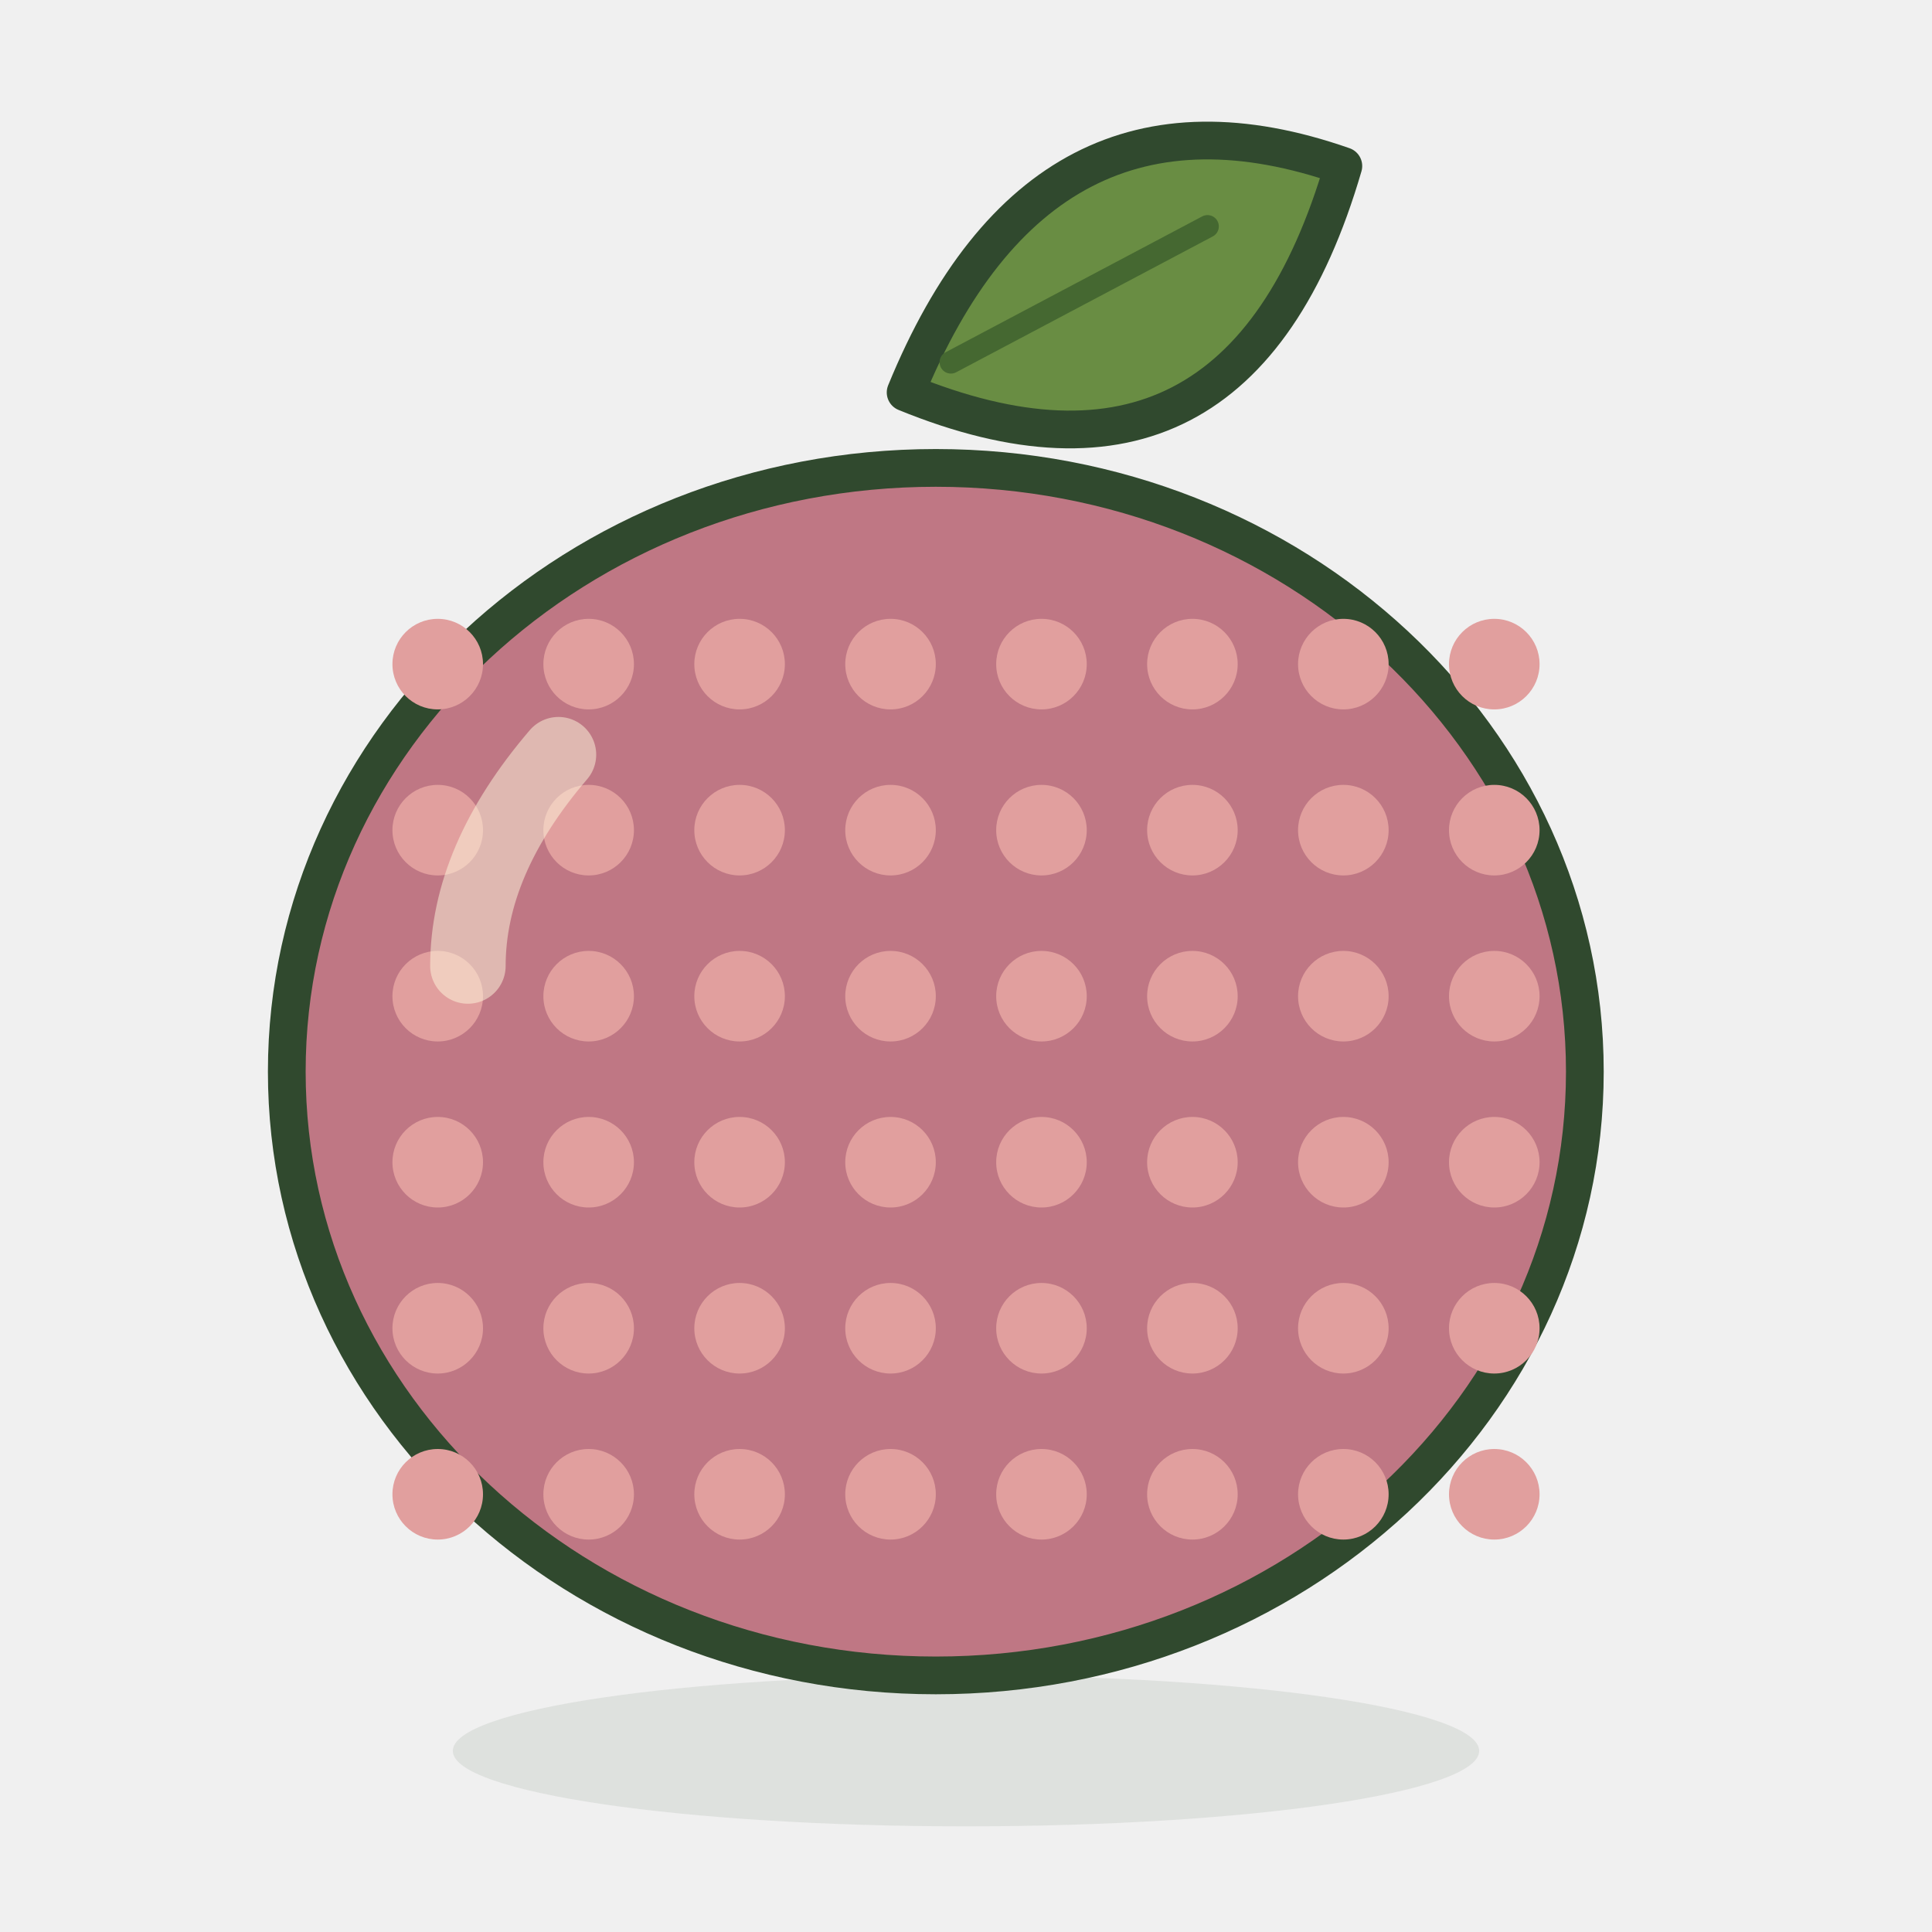
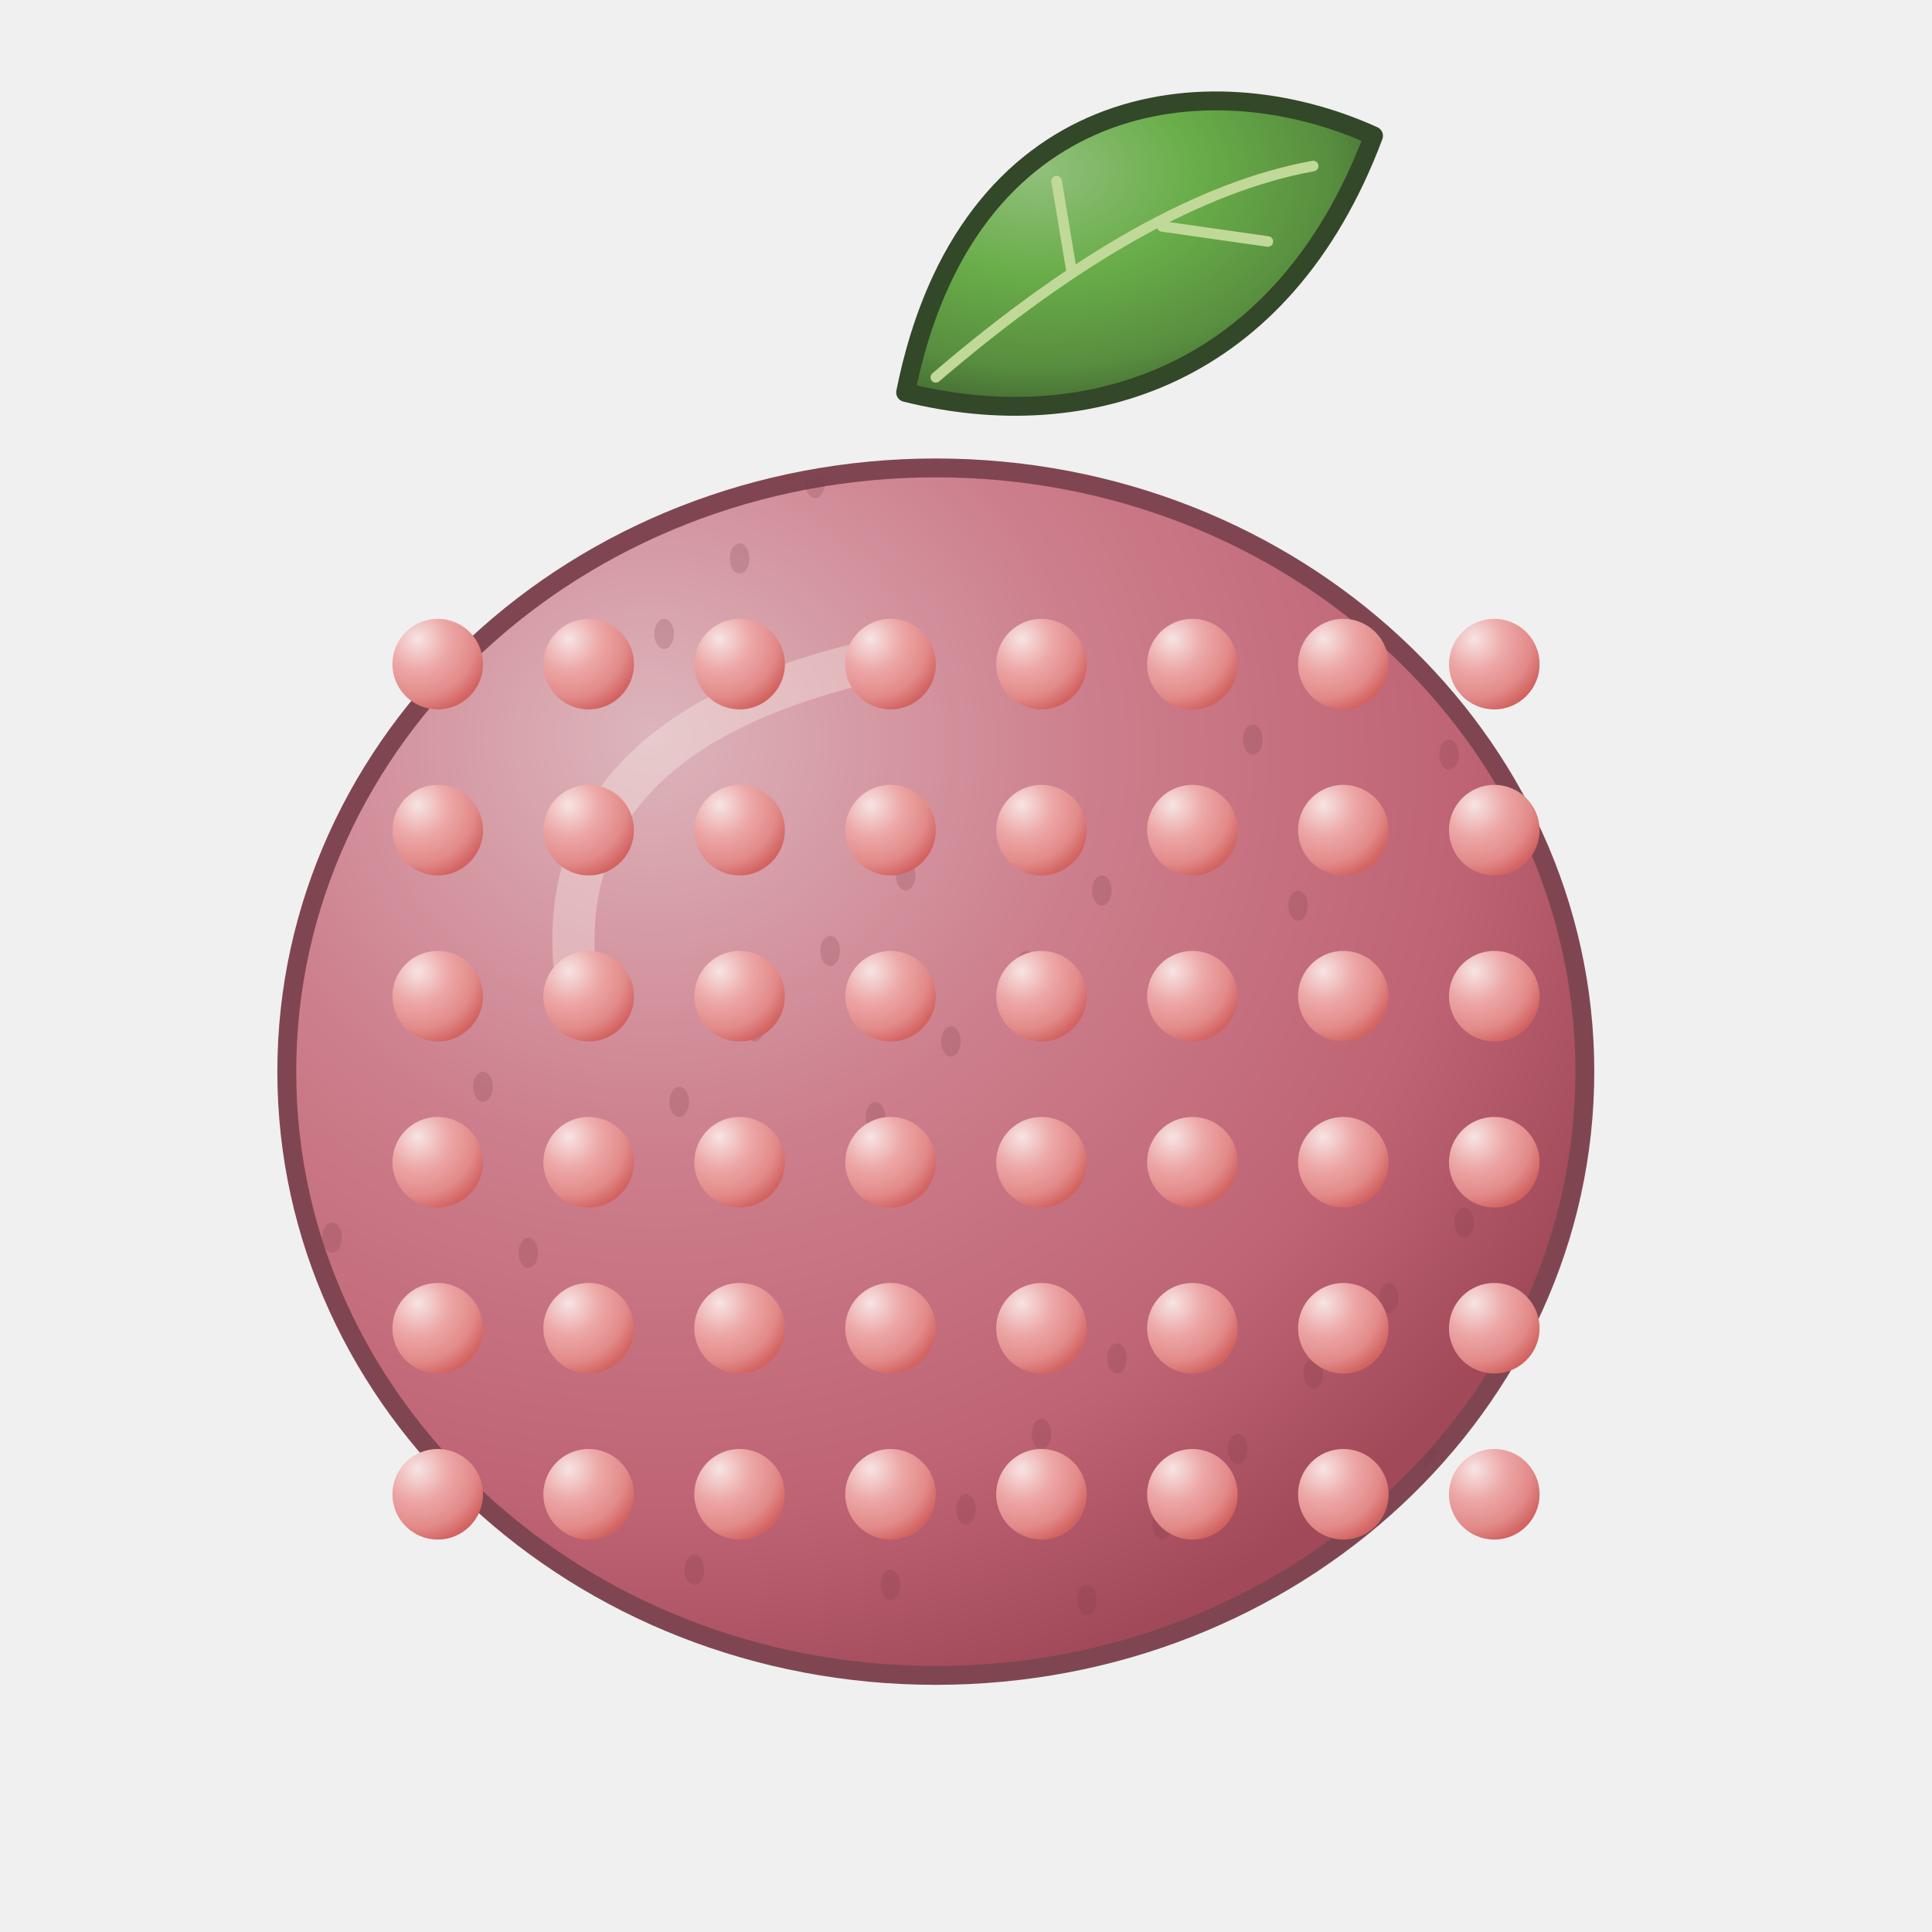
- <svg xmlns="http://www.w3.org/2000/svg" width="128" height="128" viewBox="0 0 128 128">
-   <ellipse cx="64" cy="116" rx="34" ry="5" fill="#30492e" opacity=".09" />
-   <ellipse cx="62" cy="71" rx="43" ry="40" fill="#bf7784" stroke="#30492e" stroke-width="2.5" />
-   <ellipse cx="29" cy="44" rx="3" ry="3" fill="#e19f9e" stroke="none" stroke-width="2.5" />
-   <ellipse cx="29" cy="55" rx="3" ry="3" fill="#e19f9e" stroke="none" stroke-width="2.5" />
-   <ellipse cx="29" cy="66" rx="3" ry="3" fill="#e19f9e" stroke="none" stroke-width="2.5" />
-   <ellipse cx="29" cy="77" rx="3" ry="3" fill="#e19f9e" stroke="none" stroke-width="2.5" />
-   <ellipse cx="29" cy="88" rx="3" ry="3" fill="#e19f9e" stroke="none" stroke-width="2.5" />
-   <ellipse cx="29" cy="99" rx="3" ry="3" fill="#e19f9e" stroke="none" stroke-width="2.5" />
-   <ellipse cx="39" cy="44" rx="3" ry="3" fill="#e19f9e" stroke="none" stroke-width="2.5" />
-   <ellipse cx="39" cy="55" rx="3" ry="3" fill="#e19f9e" stroke="none" stroke-width="2.5" />
-   <ellipse cx="39" cy="66" rx="3" ry="3" fill="#e19f9e" stroke="none" stroke-width="2.5" />
-   <ellipse cx="39" cy="77" rx="3" ry="3" fill="#e19f9e" stroke="none" stroke-width="2.5" />
-   <ellipse cx="39" cy="88" rx="3" ry="3" fill="#e19f9e" stroke="none" stroke-width="2.5" />
-   <ellipse cx="39" cy="99" rx="3" ry="3" fill="#e19f9e" stroke="none" stroke-width="2.5" />
-   <ellipse cx="49" cy="44" rx="3" ry="3" fill="#e19f9e" stroke="none" stroke-width="2.5" />
-   <ellipse cx="49" cy="55" rx="3" ry="3" fill="#e19f9e" stroke="none" stroke-width="2.5" />
-   <ellipse cx="49" cy="66" rx="3" ry="3" fill="#e19f9e" stroke="none" stroke-width="2.5" />
-   <ellipse cx="49" cy="77" rx="3" ry="3" fill="#e19f9e" stroke="none" stroke-width="2.5" />
-   <ellipse cx="49" cy="88" rx="3" ry="3" fill="#e19f9e" stroke="none" stroke-width="2.5" />
-   <ellipse cx="49" cy="99" rx="3" ry="3" fill="#e19f9e" stroke="none" stroke-width="2.5" />
-   <ellipse cx="59" cy="44" rx="3" ry="3" fill="#e19f9e" stroke="none" stroke-width="2.5" />
-   <ellipse cx="59" cy="55" rx="3" ry="3" fill="#e19f9e" stroke="none" stroke-width="2.5" />
-   <ellipse cx="59" cy="66" rx="3" ry="3" fill="#e19f9e" stroke="none" stroke-width="2.5" />
-   <ellipse cx="59" cy="77" rx="3" ry="3" fill="#e19f9e" stroke="none" stroke-width="2.5" />
-   <ellipse cx="59" cy="88" rx="3" ry="3" fill="#e19f9e" stroke="none" stroke-width="2.5" />
-   <ellipse cx="59" cy="99" rx="3" ry="3" fill="#e19f9e" stroke="none" stroke-width="2.5" />
-   <ellipse cx="69" cy="44" rx="3" ry="3" fill="#e19f9e" stroke="none" stroke-width="2.5" />
-   <ellipse cx="69" cy="55" rx="3" ry="3" fill="#e19f9e" stroke="none" stroke-width="2.5" />
-   <ellipse cx="69" cy="66" rx="3" ry="3" fill="#e19f9e" stroke="none" stroke-width="2.5" />
-   <ellipse cx="69" cy="77" rx="3" ry="3" fill="#e19f9e" stroke="none" stroke-width="2.5" />
-   <ellipse cx="69" cy="88" rx="3" ry="3" fill="#e19f9e" stroke="none" stroke-width="2.5" />
-   <ellipse cx="69" cy="99" rx="3" ry="3" fill="#e19f9e" stroke="none" stroke-width="2.5" />
-   <ellipse cx="79" cy="44" rx="3" ry="3" fill="#e19f9e" stroke="none" stroke-width="2.5" />
-   <ellipse cx="79" cy="55" rx="3" ry="3" fill="#e19f9e" stroke="none" stroke-width="2.5" />
-   <ellipse cx="79" cy="66" rx="3" ry="3" fill="#e19f9e" stroke="none" stroke-width="2.5" />
-   <ellipse cx="79" cy="77" rx="3" ry="3" fill="#e19f9e" stroke="none" stroke-width="2.5" />
-   <ellipse cx="79" cy="88" rx="3" ry="3" fill="#e19f9e" stroke="none" stroke-width="2.5" />
-   <ellipse cx="79" cy="99" rx="3" ry="3" fill="#e19f9e" stroke="none" stroke-width="2.5" />
-   <ellipse cx="89" cy="44" rx="3" ry="3" fill="#e19f9e" stroke="none" stroke-width="2.5" />
-   <ellipse cx="89" cy="55" rx="3" ry="3" fill="#e19f9e" stroke="none" stroke-width="2.5" />
-   <ellipse cx="89" cy="66" rx="3" ry="3" fill="#e19f9e" stroke="none" stroke-width="2.5" />
-   <ellipse cx="89" cy="77" rx="3" ry="3" fill="#e19f9e" stroke="none" stroke-width="2.5" />
-   <ellipse cx="89" cy="88" rx="3" ry="3" fill="#e19f9e" stroke="none" stroke-width="2.5" />
-   <ellipse cx="89" cy="99" rx="3" ry="3" fill="#e19f9e" stroke="none" stroke-width="2.5" />
-   <ellipse cx="99" cy="44" rx="3" ry="3" fill="#e19f9e" stroke="none" stroke-width="2.5" />
-   <ellipse cx="99" cy="55" rx="3" ry="3" fill="#e19f9e" stroke="none" stroke-width="2.5" />
-   <ellipse cx="99" cy="66" rx="3" ry="3" fill="#e19f9e" stroke="none" stroke-width="2.5" />
-   <ellipse cx="99" cy="77" rx="3" ry="3" fill="#e19f9e" stroke="none" stroke-width="2.5" />
-   <ellipse cx="99" cy="88" rx="3" ry="3" fill="#e19f9e" stroke="none" stroke-width="2.5" />
-   <ellipse cx="99" cy="99" rx="3" ry="3" fill="#e19f9e" stroke="none" stroke-width="2.5" />
-   <path d="M60 26q9 -22 29 -15q-7 24 -29 15" fill="#698d43" stroke="#30492e" stroke-width="2.5" stroke-linejoin="round" stroke-linecap="round" />
-   <path d="M63 24l17 -9" fill="none" stroke="#456831" stroke-width="1.5" stroke-linejoin="round" stroke-linecap="round" />
-   <path d="M37 50q-6 7 -6 14" fill="none" stroke="#fff9dd" stroke-width="5" stroke-linecap="round" opacity=".5" />
+ <svg xmlns="http://www.w3.org/2000/svg" width="256" height="256" viewBox="0 0 128 128">
+   <defs>
+     <radialGradient id="f0" cx="29%" cy="25%" r="80%" fx="28%" fy="22%">
+       <stop offset="0%" stop-color="#ddb5bc" />
+       <stop offset="42%" stop-color="#cd7e8c" />
+       <stop offset="78%" stop-color="#be6374" />
+       <stop offset="100%" stop-color="#a14959" />
+     </radialGradient>
+     <clipPath id="skin">
+       <ellipse cx="62" cy="71" rx="43" ry="40" fill="#fff" stroke="none" stroke-width="1.25" />
+     </clipPath>
+     <radialGradient id="f1" cx="29%" cy="25%" r="80%" fx="28%" fy="22%">
+       <stop offset="0%" stop-color="#f7e4e4" />
+       <stop offset="42%" stop-color="#eca8a7" />
+       <stop offset="78%" stop-color="#e28a89" />
+       <stop offset="100%" stop-color="#d26361" />
+     </radialGradient>
+     <radialGradient id="f2" cx="29%" cy="25%" r="80%" fx="28%" fy="22%">
+       <stop offset="0%" stop-color="#f7e4e4" />
+       <stop offset="42%" stop-color="#eca8a7" />
+       <stop offset="78%" stop-color="#e28a89" />
+       <stop offset="100%" stop-color="#d26361" />
+     </radialGradient>
+     <radialGradient id="f3" cx="29%" cy="25%" r="80%" fx="28%" fy="22%">
+       <stop offset="0%" stop-color="#f7e4e4" />
+       <stop offset="42%" stop-color="#eca8a7" />
+       <stop offset="78%" stop-color="#e28a89" />
+       <stop offset="100%" stop-color="#d26361" />
+     </radialGradient>
+     <radialGradient id="f4" cx="29%" cy="25%" r="80%" fx="28%" fy="22%">
+       <stop offset="0%" stop-color="#f7e4e4" />
+       <stop offset="42%" stop-color="#eca8a7" />
+       <stop offset="78%" stop-color="#e28a89" />
+       <stop offset="100%" stop-color="#d26361" />
+     </radialGradient>
+     <radialGradient id="f5" cx="29%" cy="25%" r="80%" fx="28%" fy="22%">
+       <stop offset="0%" stop-color="#f7e4e4" />
+       <stop offset="42%" stop-color="#eca8a7" />
+       <stop offset="78%" stop-color="#e28a89" />
+       <stop offset="100%" stop-color="#d26361" />
+     </radialGradient>
+     <radialGradient id="f6" cx="29%" cy="25%" r="80%" fx="28%" fy="22%">
+       <stop offset="0%" stop-color="#f7e4e4" />
+       <stop offset="42%" stop-color="#eca8a7" />
+       <stop offset="78%" stop-color="#e28a89" />
+       <stop offset="100%" stop-color="#d26361" />
+     </radialGradient>
+     <radialGradient id="f7" cx="29%" cy="25%" r="80%" fx="28%" fy="22%">
+       <stop offset="0%" stop-color="#f7e4e4" />
+       <stop offset="42%" stop-color="#eca8a7" />
+       <stop offset="78%" stop-color="#e28a89" />
+       <stop offset="100%" stop-color="#d26361" />
+     </radialGradient>
+     <radialGradient id="f8" cx="29%" cy="25%" r="80%" fx="28%" fy="22%">
+       <stop offset="0%" stop-color="#f7e4e4" />
+       <stop offset="42%" stop-color="#eca8a7" />
+       <stop offset="78%" stop-color="#e28a89" />
+       <stop offset="100%" stop-color="#d26361" />
+     </radialGradient>
+     <radialGradient id="f9" cx="29%" cy="25%" r="80%" fx="28%" fy="22%">
+       <stop offset="0%" stop-color="#f7e4e4" />
+       <stop offset="42%" stop-color="#eca8a7" />
+       <stop offset="78%" stop-color="#e28a89" />
+       <stop offset="100%" stop-color="#d26361" />
+     </radialGradient>
+     <radialGradient id="f10" cx="29%" cy="25%" r="80%" fx="28%" fy="22%">
+       <stop offset="0%" stop-color="#f7e4e4" />
+       <stop offset="42%" stop-color="#eca8a7" />
+       <stop offset="78%" stop-color="#e28a89" />
+       <stop offset="100%" stop-color="#d26361" />
+     </radialGradient>
+     <radialGradient id="f11" cx="29%" cy="25%" r="80%" fx="28%" fy="22%">
+       <stop offset="0%" stop-color="#f7e4e4" />
+       <stop offset="42%" stop-color="#eca8a7" />
+       <stop offset="78%" stop-color="#e28a89" />
+       <stop offset="100%" stop-color="#d26361" />
+     </radialGradient>
+     <radialGradient id="f12" cx="29%" cy="25%" r="80%" fx="28%" fy="22%">
+       <stop offset="0%" stop-color="#f7e4e4" />
+       <stop offset="42%" stop-color="#eca8a7" />
+       <stop offset="78%" stop-color="#e28a89" />
+       <stop offset="100%" stop-color="#d26361" />
+     </radialGradient>
+     <radialGradient id="f13" cx="29%" cy="25%" r="80%" fx="28%" fy="22%">
+       <stop offset="0%" stop-color="#f7e4e4" />
+       <stop offset="42%" stop-color="#eca8a7" />
+       <stop offset="78%" stop-color="#e28a89" />
+       <stop offset="100%" stop-color="#d26361" />
+     </radialGradient>
+     <radialGradient id="f14" cx="29%" cy="25%" r="80%" fx="28%" fy="22%">
+       <stop offset="0%" stop-color="#f7e4e4" />
+       <stop offset="42%" stop-color="#eca8a7" />
+       <stop offset="78%" stop-color="#e28a89" />
+       <stop offset="100%" stop-color="#d26361" />
+     </radialGradient>
+     <radialGradient id="f15" cx="29%" cy="25%" r="80%" fx="28%" fy="22%">
+       <stop offset="0%" stop-color="#f7e4e4" />
+       <stop offset="42%" stop-color="#eca8a7" />
+       <stop offset="78%" stop-color="#e28a89" />
+       <stop offset="100%" stop-color="#d26361" />
+     </radialGradient>
+     <radialGradient id="f16" cx="29%" cy="25%" r="80%" fx="28%" fy="22%">
+       <stop offset="0%" stop-color="#f7e4e4" />
+       <stop offset="42%" stop-color="#eca8a7" />
+       <stop offset="78%" stop-color="#e28a89" />
+       <stop offset="100%" stop-color="#d26361" />
+     </radialGradient>
+     <radialGradient id="f17" cx="29%" cy="25%" r="80%" fx="28%" fy="22%">
+       <stop offset="0%" stop-color="#f7e4e4" />
+       <stop offset="42%" stop-color="#eca8a7" />
+       <stop offset="78%" stop-color="#e28a89" />
+       <stop offset="100%" stop-color="#d26361" />
+     </radialGradient>
+     <radialGradient id="f18" cx="29%" cy="25%" r="80%" fx="28%" fy="22%">
+       <stop offset="0%" stop-color="#f7e4e4" />
+       <stop offset="42%" stop-color="#eca8a7" />
+       <stop offset="78%" stop-color="#e28a89" />
+       <stop offset="100%" stop-color="#d26361" />
+     </radialGradient>
+     <radialGradient id="f19" cx="29%" cy="25%" r="80%" fx="28%" fy="22%">
+       <stop offset="0%" stop-color="#f7e4e4" />
+       <stop offset="42%" stop-color="#eca8a7" />
+       <stop offset="78%" stop-color="#e28a89" />
+       <stop offset="100%" stop-color="#d26361" />
+     </radialGradient>
+     <radialGradient id="f20" cx="29%" cy="25%" r="80%" fx="28%" fy="22%">
+       <stop offset="0%" stop-color="#f7e4e4" />
+       <stop offset="42%" stop-color="#eca8a7" />
+       <stop offset="78%" stop-color="#e28a89" />
+       <stop offset="100%" stop-color="#d26361" />
+     </radialGradient>
+     <radialGradient id="f21" cx="29%" cy="25%" r="80%" fx="28%" fy="22%">
+       <stop offset="0%" stop-color="#f7e4e4" />
+       <stop offset="42%" stop-color="#eca8a7" />
+       <stop offset="78%" stop-color="#e28a89" />
+       <stop offset="100%" stop-color="#d26361" />
+     </radialGradient>
+     <radialGradient id="f22" cx="29%" cy="25%" r="80%" fx="28%" fy="22%">
+       <stop offset="0%" stop-color="#f7e4e4" />
+       <stop offset="42%" stop-color="#eca8a7" />
+       <stop offset="78%" stop-color="#e28a89" />
+       <stop offset="100%" stop-color="#d26361" />
+     </radialGradient>
+     <radialGradient id="f23" cx="29%" cy="25%" r="80%" fx="28%" fy="22%">
+       <stop offset="0%" stop-color="#f7e4e4" />
+       <stop offset="42%" stop-color="#eca8a7" />
+       <stop offset="78%" stop-color="#e28a89" />
+       <stop offset="100%" stop-color="#d26361" />
+     </radialGradient>
+     <radialGradient id="f24" cx="29%" cy="25%" r="80%" fx="28%" fy="22%">
+       <stop offset="0%" stop-color="#f7e4e4" />
+       <stop offset="42%" stop-color="#eca8a7" />
+       <stop offset="78%" stop-color="#e28a89" />
+       <stop offset="100%" stop-color="#d26361" />
+     </radialGradient>
+     <radialGradient id="f25" cx="29%" cy="25%" r="80%" fx="28%" fy="22%">
+       <stop offset="0%" stop-color="#f7e4e4" />
+       <stop offset="42%" stop-color="#eca8a7" />
+       <stop offset="78%" stop-color="#e28a89" />
+       <stop offset="100%" stop-color="#d26361" />
+     </radialGradient>
+     <radialGradient id="f26" cx="29%" cy="25%" r="80%" fx="28%" fy="22%">
+       <stop offset="0%" stop-color="#f7e4e4" />
+       <stop offset="42%" stop-color="#eca8a7" />
+       <stop offset="78%" stop-color="#e28a89" />
+       <stop offset="100%" stop-color="#d26361" />
+     </radialGradient>
+     <radialGradient id="f27" cx="29%" cy="25%" r="80%" fx="28%" fy="22%">
+       <stop offset="0%" stop-color="#f7e4e4" />
+       <stop offset="42%" stop-color="#eca8a7" />
+       <stop offset="78%" stop-color="#e28a89" />
+       <stop offset="100%" stop-color="#d26361" />
+     </radialGradient>
+     <radialGradient id="f28" cx="29%" cy="25%" r="80%" fx="28%" fy="22%">
+       <stop offset="0%" stop-color="#f7e4e4" />
+       <stop offset="42%" stop-color="#eca8a7" />
+       <stop offset="78%" stop-color="#e28a89" />
+       <stop offset="100%" stop-color="#d26361" />
+     </radialGradient>
+     <radialGradient id="f29" cx="29%" cy="25%" r="80%" fx="28%" fy="22%">
+       <stop offset="0%" stop-color="#f7e4e4" />
+       <stop offset="42%" stop-color="#eca8a7" />
+       <stop offset="78%" stop-color="#e28a89" />
+       <stop offset="100%" stop-color="#d26361" />
+     </radialGradient>
+     <radialGradient id="f30" cx="29%" cy="25%" r="80%" fx="28%" fy="22%">
+       <stop offset="0%" stop-color="#f7e4e4" />
+       <stop offset="42%" stop-color="#eca8a7" />
+       <stop offset="78%" stop-color="#e28a89" />
+       <stop offset="100%" stop-color="#d26361" />
+     </radialGradient>
+     <radialGradient id="f31" cx="29%" cy="25%" r="80%" fx="28%" fy="22%">
+       <stop offset="0%" stop-color="#f7e4e4" />
+       <stop offset="42%" stop-color="#eca8a7" />
+       <stop offset="78%" stop-color="#e28a89" />
+       <stop offset="100%" stop-color="#d26361" />
+     </radialGradient>
+     <radialGradient id="f32" cx="29%" cy="25%" r="80%" fx="28%" fy="22%">
+       <stop offset="0%" stop-color="#f7e4e4" />
+       <stop offset="42%" stop-color="#eca8a7" />
+       <stop offset="78%" stop-color="#e28a89" />
+       <stop offset="100%" stop-color="#d26361" />
+     </radialGradient>
+     <radialGradient id="f33" cx="29%" cy="25%" r="80%" fx="28%" fy="22%">
+       <stop offset="0%" stop-color="#f7e4e4" />
+       <stop offset="42%" stop-color="#eca8a7" />
+       <stop offset="78%" stop-color="#e28a89" />
+       <stop offset="100%" stop-color="#d26361" />
+     </radialGradient>
+     <radialGradient id="f34" cx="29%" cy="25%" r="80%" fx="28%" fy="22%">
+       <stop offset="0%" stop-color="#f7e4e4" />
+       <stop offset="42%" stop-color="#eca8a7" />
+       <stop offset="78%" stop-color="#e28a89" />
+       <stop offset="100%" stop-color="#d26361" />
+     </radialGradient>
+     <radialGradient id="f35" cx="29%" cy="25%" r="80%" fx="28%" fy="22%">
+       <stop offset="0%" stop-color="#f7e4e4" />
+       <stop offset="42%" stop-color="#eca8a7" />
+       <stop offset="78%" stop-color="#e28a89" />
+       <stop offset="100%" stop-color="#d26361" />
+     </radialGradient>
+     <radialGradient id="f36" cx="29%" cy="25%" r="80%" fx="28%" fy="22%">
+       <stop offset="0%" stop-color="#f7e4e4" />
+       <stop offset="42%" stop-color="#eca8a7" />
+       <stop offset="78%" stop-color="#e28a89" />
+       <stop offset="100%" stop-color="#d26361" />
+     </radialGradient>
+     <radialGradient id="f37" cx="29%" cy="25%" r="80%" fx="28%" fy="22%">
+       <stop offset="0%" stop-color="#f7e4e4" />
+       <stop offset="42%" stop-color="#eca8a7" />
+       <stop offset="78%" stop-color="#e28a89" />
+       <stop offset="100%" stop-color="#d26361" />
+     </radialGradient>
+     <radialGradient id="f38" cx="29%" cy="25%" r="80%" fx="28%" fy="22%">
+       <stop offset="0%" stop-color="#f7e4e4" />
+       <stop offset="42%" stop-color="#eca8a7" />
+       <stop offset="78%" stop-color="#e28a89" />
+       <stop offset="100%" stop-color="#d26361" />
+     </radialGradient>
+     <radialGradient id="f39" cx="29%" cy="25%" r="80%" fx="28%" fy="22%">
+       <stop offset="0%" stop-color="#f7e4e4" />
+       <stop offset="42%" stop-color="#eca8a7" />
+       <stop offset="78%" stop-color="#e28a89" />
+       <stop offset="100%" stop-color="#d26361" />
+     </radialGradient>
+     <radialGradient id="f40" cx="29%" cy="25%" r="80%" fx="28%" fy="22%">
+       <stop offset="0%" stop-color="#f7e4e4" />
+       <stop offset="42%" stop-color="#eca8a7" />
+       <stop offset="78%" stop-color="#e28a89" />
+       <stop offset="100%" stop-color="#d26361" />
+     </radialGradient>
+     <radialGradient id="f41" cx="29%" cy="25%" r="80%" fx="28%" fy="22%">
+       <stop offset="0%" stop-color="#f7e4e4" />
+       <stop offset="42%" stop-color="#eca8a7" />
+       <stop offset="78%" stop-color="#e28a89" />
+       <stop offset="100%" stop-color="#d26361" />
+     </radialGradient>
+     <radialGradient id="f42" cx="29%" cy="25%" r="80%" fx="28%" fy="22%">
+       <stop offset="0%" stop-color="#f7e4e4" />
+       <stop offset="42%" stop-color="#eca8a7" />
+       <stop offset="78%" stop-color="#e28a89" />
+       <stop offset="100%" stop-color="#d26361" />
+     </radialGradient>
+     <radialGradient id="f43" cx="29%" cy="25%" r="80%" fx="28%" fy="22%">
+       <stop offset="0%" stop-color="#f7e4e4" />
+       <stop offset="42%" stop-color="#eca8a7" />
+       <stop offset="78%" stop-color="#e28a89" />
+       <stop offset="100%" stop-color="#d26361" />
+     </radialGradient>
+     <radialGradient id="f44" cx="29%" cy="25%" r="80%" fx="28%" fy="22%">
+       <stop offset="0%" stop-color="#f7e4e4" />
+       <stop offset="42%" stop-color="#eca8a7" />
+       <stop offset="78%" stop-color="#e28a89" />
+       <stop offset="100%" stop-color="#d26361" />
+     </radialGradient>
+     <radialGradient id="f45" cx="29%" cy="25%" r="80%" fx="28%" fy="22%">
+       <stop offset="0%" stop-color="#f7e4e4" />
+       <stop offset="42%" stop-color="#eca8a7" />
+       <stop offset="78%" stop-color="#e28a89" />
+       <stop offset="100%" stop-color="#d26361" />
+     </radialGradient>
+     <radialGradient id="f46" cx="29%" cy="25%" r="80%" fx="28%" fy="22%">
+       <stop offset="0%" stop-color="#f7e4e4" />
+       <stop offset="42%" stop-color="#eca8a7" />
+       <stop offset="78%" stop-color="#e28a89" />
+       <stop offset="100%" stop-color="#d26361" />
+     </radialGradient>
+     <radialGradient id="f47" cx="29%" cy="25%" r="80%" fx="28%" fy="22%">
+       <stop offset="0%" stop-color="#f7e4e4" />
+       <stop offset="42%" stop-color="#eca8a7" />
+       <stop offset="78%" stop-color="#e28a89" />
+       <stop offset="100%" stop-color="#d26361" />
+     </radialGradient>
+     <radialGradient id="f48" cx="29%" cy="25%" r="80%" fx="28%" fy="22%">
+       <stop offset="0%" stop-color="#f7e4e4" />
+       <stop offset="42%" stop-color="#eca8a7" />
+       <stop offset="78%" stop-color="#e28a89" />
+       <stop offset="100%" stop-color="#d26361" />
+     </radialGradient>
+     <radialGradient id="f49" cx="29%" cy="25%" r="80%" fx="28%" fy="22%">
+       <stop offset="0%" stop-color="#92c07d" />
+       <stop offset="42%" stop-color="#69ad49" />
+       <stop offset="78%" stop-color="#588e3f" />
+       <stop offset="100%" stop-color="#416430" />
+     </radialGradient>
+   </defs>
+   <g>
+     <ellipse cx="62" cy="71" rx="43" ry="40" fill="url(#f0)" stroke="#7f4651" stroke-width="1.25" />
+     <path d="M38.35 66.20 Q35.34 49.00 57.70 43.80" fill="none" stroke="#fffaf0" stroke-width="2.795" stroke-linecap="round" opacity=".32" />
+     <g clip-path="url(#skin)">
+       <ellipse cx="51" cy="99" rx=".65" ry="1" fill="#753742" opacity=".20" />
+       <ellipse cx="88" cy="44" rx=".65" ry="1" fill="#753742" opacity=".20" />
+       <ellipse cx="37" cy="67" rx=".65" ry="1" fill="#753742" opacity=".20" />
+       <ellipse cx="74" cy="90" rx=".65" ry="1" fill="#753742" opacity=".20" />
+       <ellipse cx="23" cy="35" rx=".65" ry="1" fill="#753742" opacity=".20" />
+       <ellipse cx="60" cy="58" rx=".65" ry="1" fill="#753742" opacity=".20" />
+       <ellipse cx="97" cy="81" rx=".65" ry="1" fill="#753742" opacity=".20" />
+       <ellipse cx="46" cy="104" rx=".65" ry="1" fill="#753742" opacity=".20" />
+       <ellipse cx="83" cy="49" rx=".65" ry="1" fill="#753742" opacity=".20" />
+       <ellipse cx="32" cy="72" rx=".65" ry="1" fill="#753742" opacity=".20" />
+       <ellipse cx="69" cy="95" rx=".65" ry="1" fill="#753742" opacity=".20" />
+       <ellipse cx="106" cy="40" rx=".65" ry="1" fill="#753742" opacity=".20" />
+       <ellipse cx="55" cy="63" rx=".65" ry="1" fill="#753742" opacity=".20" />
+       <ellipse cx="92" cy="86" rx=".65" ry="1" fill="#753742" opacity=".20" />
+       <ellipse cx="41" cy="109" rx=".65" ry="1" fill="#753742" opacity=".20" />
+       <ellipse cx="78" cy="54" rx=".65" ry="1" fill="#753742" opacity=".20" />
+       <ellipse cx="27" cy="77" rx=".65" ry="1" fill="#753742" opacity=".20" />
+       <ellipse cx="64" cy="100" rx=".65" ry="1" fill="#753742" opacity=".20" />
+       <ellipse cx="101" cy="45" rx=".65" ry="1" fill="#753742" opacity=".20" />
+       <ellipse cx="50" cy="68" rx=".65" ry="1" fill="#753742" opacity=".20" />
+       <ellipse cx="87" cy="91" rx=".65" ry="1" fill="#753742" opacity=".20" />
+       <ellipse cx="36" cy="36" rx=".65" ry="1" fill="#753742" opacity=".20" />
+       <ellipse cx="73" cy="59" rx=".65" ry="1" fill="#753742" opacity=".20" />
+       <ellipse cx="22" cy="82" rx=".65" ry="1" fill="#753742" opacity=".20" />
+       <ellipse cx="59" cy="105" rx=".65" ry="1" fill="#753742" opacity=".20" />
+       <ellipse cx="96" cy="50" rx=".65" ry="1" fill="#753742" opacity=".20" />
+       <ellipse cx="45" cy="73" rx=".65" ry="1" fill="#753742" opacity=".20" />
+       <ellipse cx="82" cy="96" rx=".65" ry="1" fill="#753742" opacity=".20" />
+       <ellipse cx="31" cy="41" rx=".65" ry="1" fill="#753742" opacity=".20" />
+       <ellipse cx="68" cy="64" rx=".65" ry="1" fill="#753742" opacity=".20" />
+       <ellipse cx="105" cy="87" rx=".65" ry="1" fill="#753742" opacity=".20" />
+       <ellipse cx="54" cy="32" rx=".65" ry="1" fill="#753742" opacity=".20" />
+       <ellipse cx="91" cy="55" rx=".65" ry="1" fill="#753742" opacity=".20" />
+       <ellipse cx="40" cy="78" rx=".65" ry="1" fill="#753742" opacity=".20" />
+       <ellipse cx="77" cy="101" rx=".65" ry="1" fill="#753742" opacity=".20" />
+       <ellipse cx="26" cy="46" rx=".65" ry="1" fill="#753742" opacity=".20" />
+       <ellipse cx="63" cy="69" rx=".65" ry="1" fill="#753742" opacity=".20" />
+       <ellipse cx="100" cy="92" rx=".65" ry="1" fill="#753742" opacity=".20" />
+       <ellipse cx="49" cy="37" rx=".65" ry="1" fill="#753742" opacity=".20" />
+       <ellipse cx="86" cy="60" rx=".65" ry="1" fill="#753742" opacity=".20" />
+       <ellipse cx="35" cy="83" rx=".65" ry="1" fill="#753742" opacity=".20" />
+       <ellipse cx="72" cy="106" rx=".65" ry="1" fill="#753742" opacity=".20" />
+       <ellipse cx="21" cy="51" rx=".65" ry="1" fill="#753742" opacity=".20" />
+       <ellipse cx="58" cy="74" rx=".65" ry="1" fill="#753742" opacity=".20" />
+       <ellipse cx="95" cy="97" rx=".65" ry="1" fill="#753742" opacity=".20" />
+       <ellipse cx="44" cy="42" rx=".65" ry="1" fill="#753742" opacity=".20" />
+       <ellipse cx="81" cy="65" rx=".65" ry="1" fill="#753742" opacity=".20" />
+       <ellipse cx="30" cy="88" rx=".65" ry="1" fill="#753742" opacity=".20" />
+     </g>
+     <ellipse cx="29" cy="44" rx="3" ry="3" fill="url(#f1)" stroke="none" stroke-width="2.5" />
+     <ellipse cx="29" cy="55" rx="3" ry="3" fill="url(#f2)" stroke="none" stroke-width="2.5" />
+     <ellipse cx="29" cy="66" rx="3" ry="3" fill="url(#f3)" stroke="none" stroke-width="2.5" />
+     <ellipse cx="29" cy="77" rx="3" ry="3" fill="url(#f4)" stroke="none" stroke-width="2.5" />
+     <ellipse cx="29" cy="88" rx="3" ry="3" fill="url(#f5)" stroke="none" stroke-width="2.5" />
+     <ellipse cx="29" cy="99" rx="3" ry="3" fill="url(#f6)" stroke="none" stroke-width="2.5" />
+     <ellipse cx="39" cy="44" rx="3" ry="3" fill="url(#f7)" stroke="none" stroke-width="2.5" />
+     <ellipse cx="39" cy="55" rx="3" ry="3" fill="url(#f8)" stroke="none" stroke-width="2.5" />
+     <ellipse cx="39" cy="66" rx="3" ry="3" fill="url(#f9)" stroke="none" stroke-width="2.5" />
+     <ellipse cx="39" cy="77" rx="3" ry="3" fill="url(#f10)" stroke="none" stroke-width="2.5" />
+     <ellipse cx="39" cy="88" rx="3" ry="3" fill="url(#f11)" stroke="none" stroke-width="2.5" />
+     <ellipse cx="39" cy="99" rx="3" ry="3" fill="url(#f12)" stroke="none" stroke-width="2.5" />
+     <ellipse cx="49" cy="44" rx="3" ry="3" fill="url(#f13)" stroke="none" stroke-width="2.5" />
+     <ellipse cx="49" cy="55" rx="3" ry="3" fill="url(#f14)" stroke="none" stroke-width="2.5" />
+     <ellipse cx="49" cy="66" rx="3" ry="3" fill="url(#f15)" stroke="none" stroke-width="2.5" />
+     <ellipse cx="49" cy="77" rx="3" ry="3" fill="url(#f16)" stroke="none" stroke-width="2.5" />
+     <ellipse cx="49" cy="88" rx="3" ry="3" fill="url(#f17)" stroke="none" stroke-width="2.5" />
+     <ellipse cx="49" cy="99" rx="3" ry="3" fill="url(#f18)" stroke="none" stroke-width="2.5" />
+     <ellipse cx="59" cy="44" rx="3" ry="3" fill="url(#f19)" stroke="none" stroke-width="2.5" />
+     <ellipse cx="59" cy="55" rx="3" ry="3" fill="url(#f20)" stroke="none" stroke-width="2.5" />
+     <ellipse cx="59" cy="66" rx="3" ry="3" fill="url(#f21)" stroke="none" stroke-width="2.5" />
+     <ellipse cx="59" cy="77" rx="3" ry="3" fill="url(#f22)" stroke="none" stroke-width="2.5" />
+     <ellipse cx="59" cy="88" rx="3" ry="3" fill="url(#f23)" stroke="none" stroke-width="2.5" />
+     <ellipse cx="59" cy="99" rx="3" ry="3" fill="url(#f24)" stroke="none" stroke-width="2.5" />
+     <ellipse cx="69" cy="44" rx="3" ry="3" fill="url(#f25)" stroke="none" stroke-width="2.5" />
+     <ellipse cx="69" cy="55" rx="3" ry="3" fill="url(#f26)" stroke="none" stroke-width="2.5" />
+     <ellipse cx="69" cy="66" rx="3" ry="3" fill="url(#f27)" stroke="none" stroke-width="2.5" />
+     <ellipse cx="69" cy="77" rx="3" ry="3" fill="url(#f28)" stroke="none" stroke-width="2.5" />
+     <ellipse cx="69" cy="88" rx="3" ry="3" fill="url(#f29)" stroke="none" stroke-width="2.5" />
+     <ellipse cx="69" cy="99" rx="3" ry="3" fill="url(#f30)" stroke="none" stroke-width="2.5" />
+     <ellipse cx="79" cy="44" rx="3" ry="3" fill="url(#f31)" stroke="none" stroke-width="2.5" />
+     <ellipse cx="79" cy="55" rx="3" ry="3" fill="url(#f32)" stroke="none" stroke-width="2.5" />
+     <ellipse cx="79" cy="66" rx="3" ry="3" fill="url(#f33)" stroke="none" stroke-width="2.5" />
+     <ellipse cx="79" cy="77" rx="3" ry="3" fill="url(#f34)" stroke="none" stroke-width="2.5" />
+     <ellipse cx="79" cy="88" rx="3" ry="3" fill="url(#f35)" stroke="none" stroke-width="2.5" />
+     <ellipse cx="79" cy="99" rx="3" ry="3" fill="url(#f36)" stroke="none" stroke-width="2.5" />
+     <ellipse cx="89" cy="44" rx="3" ry="3" fill="url(#f37)" stroke="none" stroke-width="2.5" />
+     <ellipse cx="89" cy="55" rx="3" ry="3" fill="url(#f38)" stroke="none" stroke-width="2.5" />
+     <ellipse cx="89" cy="66" rx="3" ry="3" fill="url(#f39)" stroke="none" stroke-width="2.5" />
+     <ellipse cx="89" cy="77" rx="3" ry="3" fill="url(#f40)" stroke="none" stroke-width="2.5" />
+     <ellipse cx="89" cy="88" rx="3" ry="3" fill="url(#f41)" stroke="none" stroke-width="2.5" />
+     <ellipse cx="89" cy="99" rx="3" ry="3" fill="url(#f42)" stroke="none" stroke-width="2.5" />
+     <ellipse cx="99" cy="44" rx="3" ry="3" fill="url(#f43)" stroke="none" stroke-width="2.5" />
+     <ellipse cx="99" cy="55" rx="3" ry="3" fill="url(#f44)" stroke="none" stroke-width="2.5" />
+     <ellipse cx="99" cy="66" rx="3" ry="3" fill="url(#f45)" stroke="none" stroke-width="2.5" />
+     <ellipse cx="99" cy="77" rx="3" ry="3" fill="url(#f46)" stroke="none" stroke-width="2.5" />
+     <ellipse cx="99" cy="88" rx="3" ry="3" fill="url(#f47)" stroke="none" stroke-width="2.5" />
+     <ellipse cx="99" cy="99" rx="3" ry="3" fill="url(#f48)" stroke="none" stroke-width="2.5" />
+     <path d="M60 26C64 6 80 4 91 9C85 25 72 29 60 26Z" fill="url(#f49)" stroke="#334729" stroke-width="1.25" stroke-linejoin="round" stroke-linecap="round" />
+     <path d="M62 25Q76 13 87 11M71 18l-1 -6M77 15l7 1" fill="none" stroke="#c1d998" stroke-width="0.7" stroke-linejoin="round" stroke-linecap="round" />
+   </g>
</svg>
